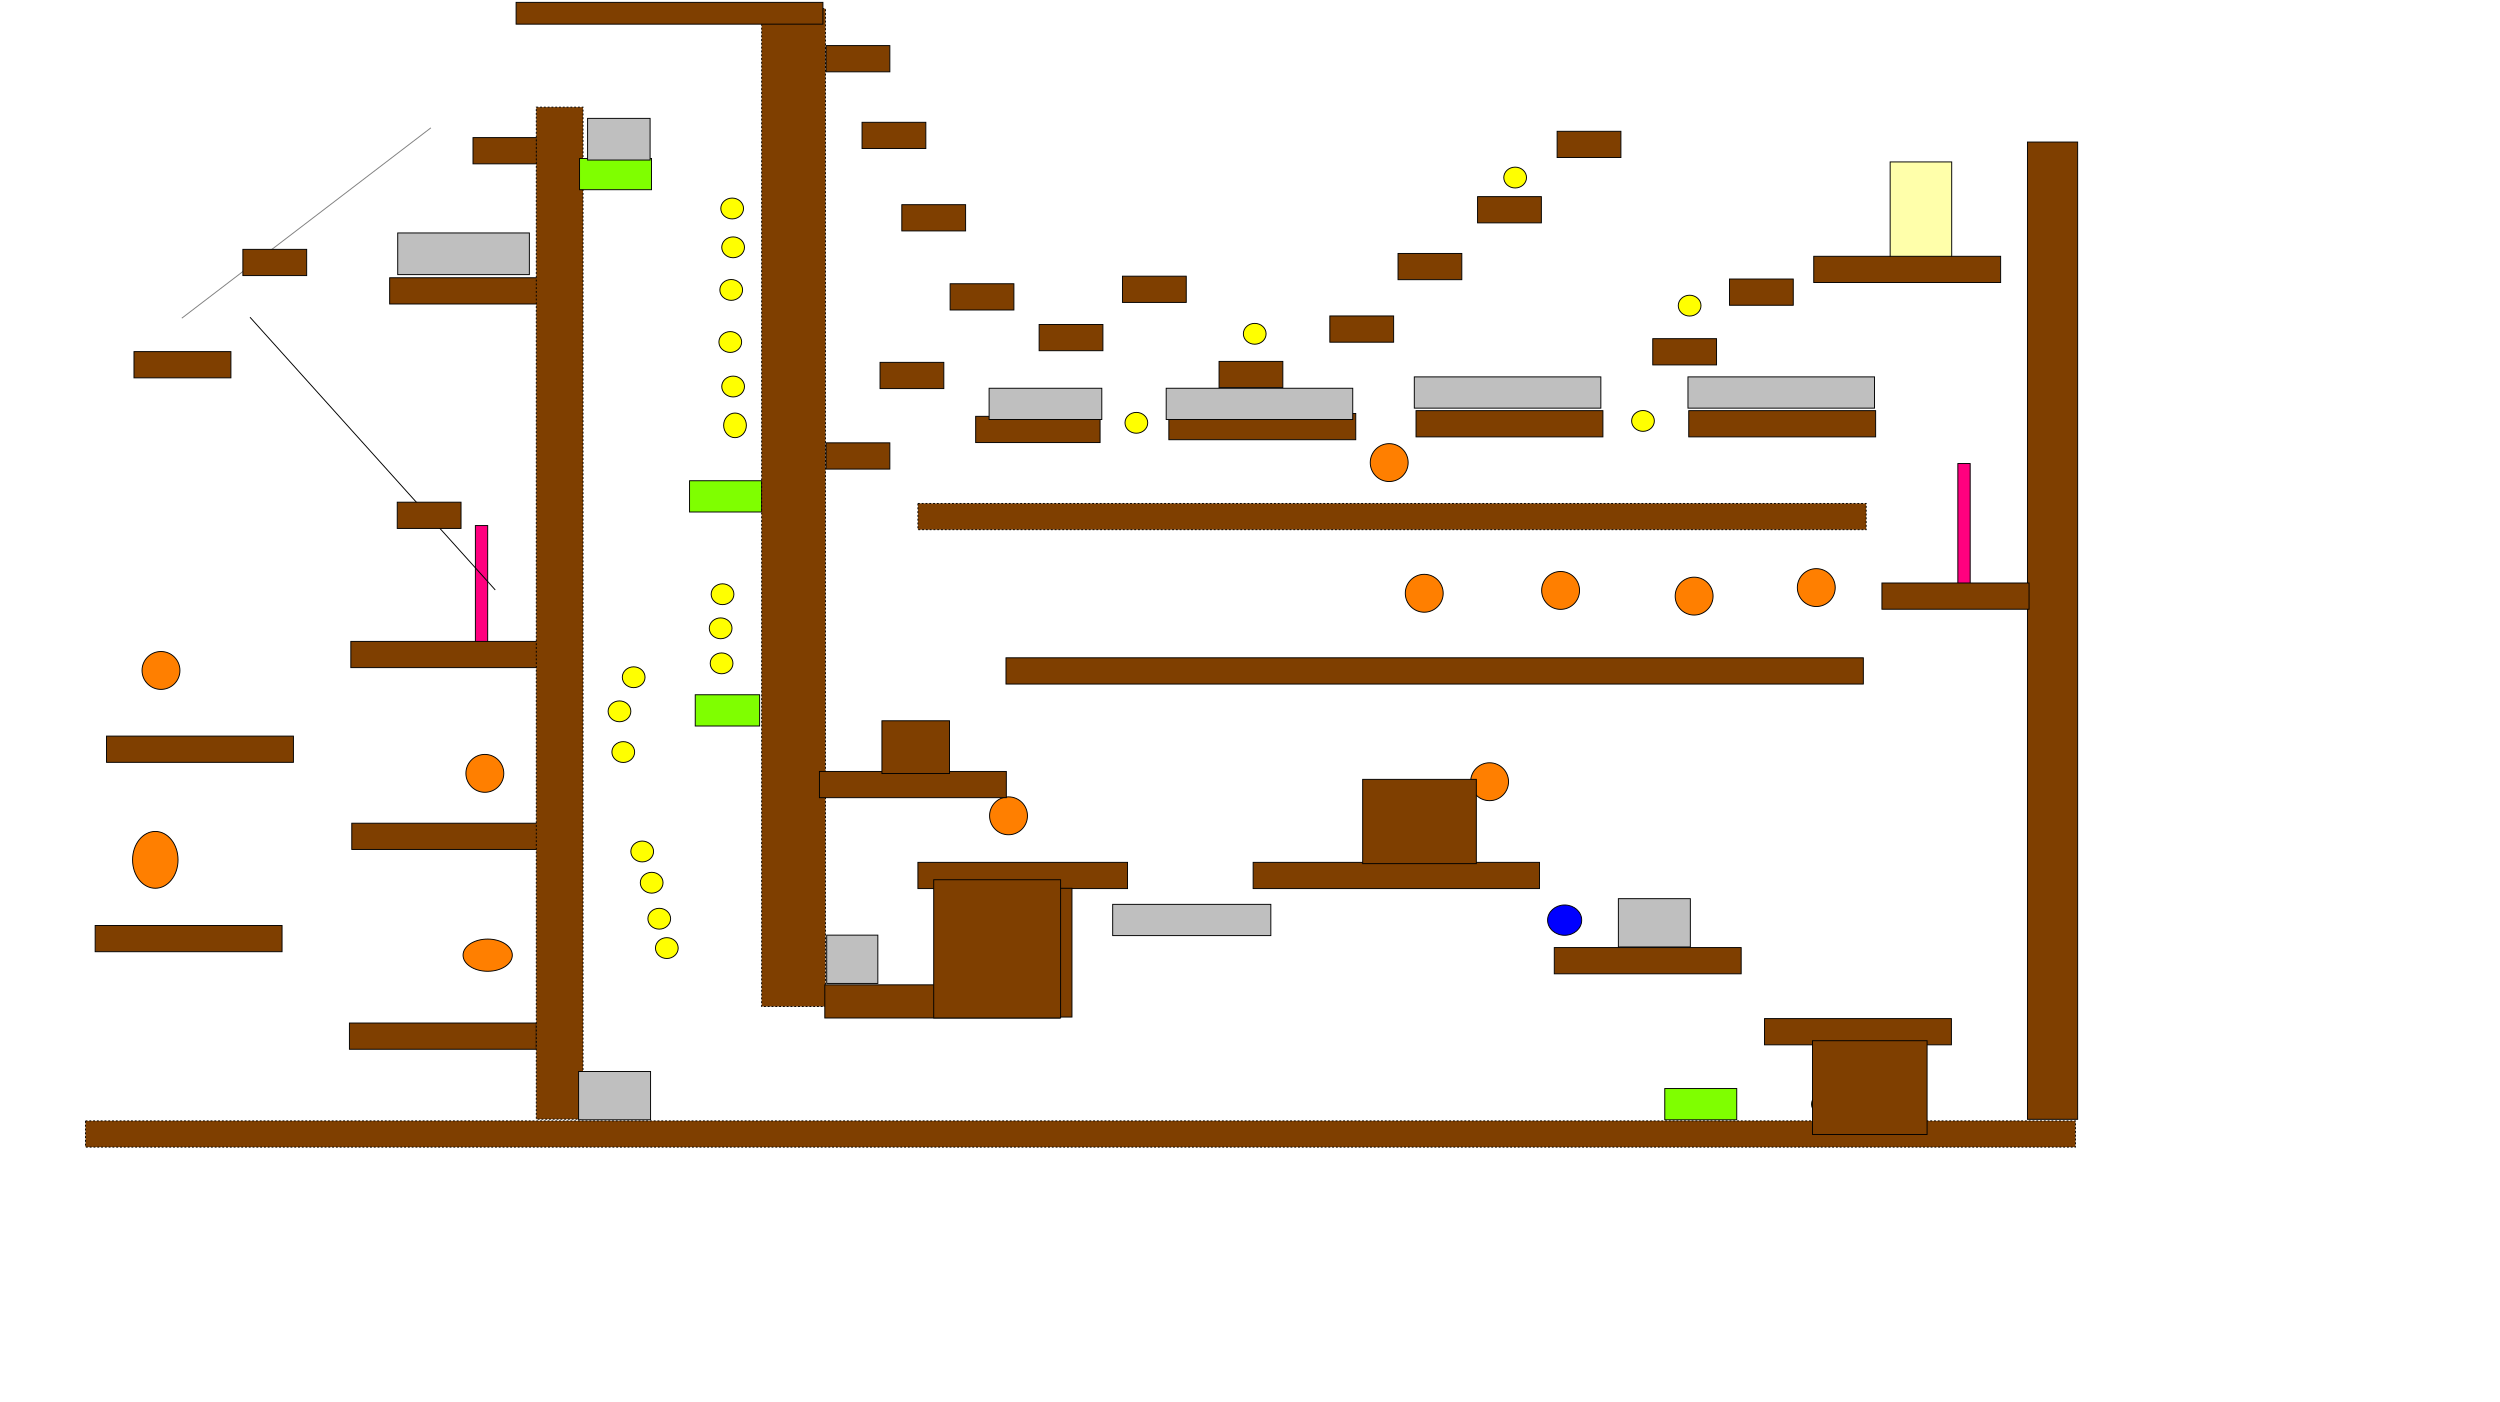
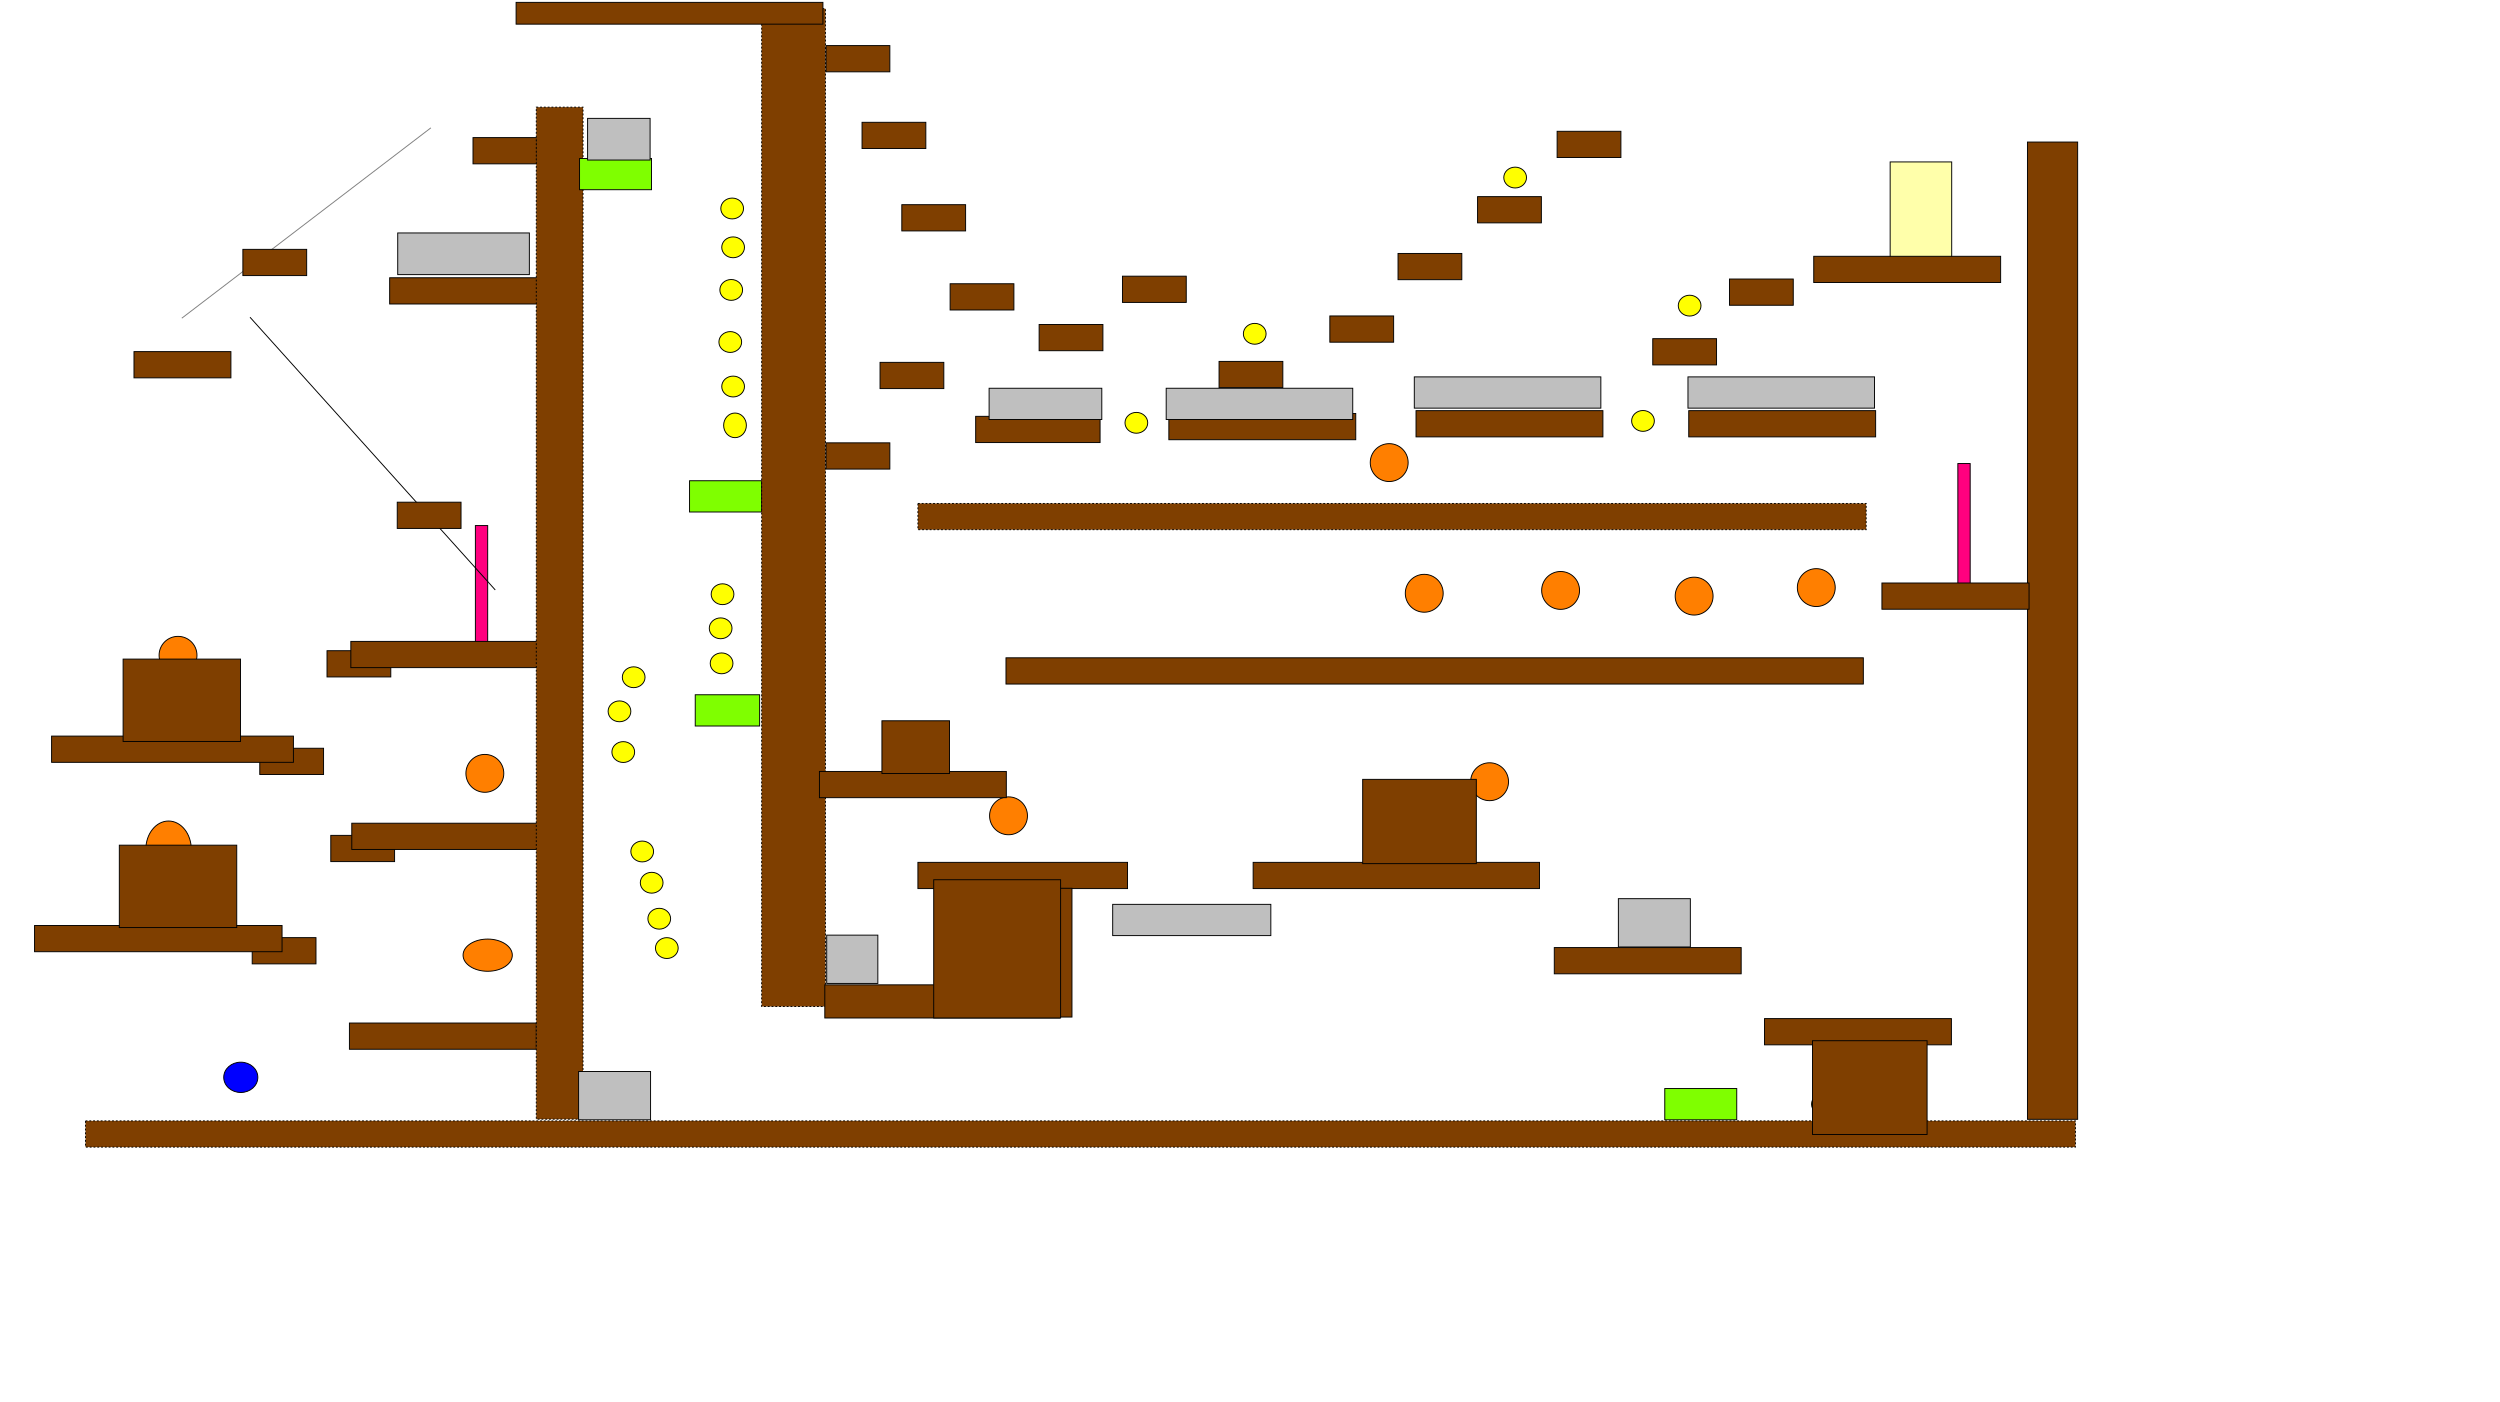
<svg xmlns="http://www.w3.org/2000/svg" width="2640" height="1480" style="vector-effect: non-scaling-stroke;">
  <g display="inline">
    <rect stroke="#000000" style="vector-effect: non-scaling-stroke;" id="svg_86" height="127" width="13" y="555" x="502" stroke-linecap="null" stroke-linejoin="null" stroke-dasharray="null" stroke-width="null" fill="#ff007f" />
    <line stroke="#000000" style="vector-effect: non-scaling-stroke;" id="svg_87 move-svg_8" y2="335" x2="264" y1="623" x1="523" stroke-linecap="null" stroke-linejoin="null" stroke-dasharray="null" stroke-width="null" fill="none" />
    <line stroke="#000000" style="vector-effect: non-scaling-stroke;" id="svg_88 move-svg_83" y2="135" x2="455" y1="336" x1="192" opacity="0.5" stroke-linecap="null" stroke-linejoin="null" stroke-dasharray="null" stroke-width="null" fill="none" />
    <rect stroke="#000000" style="vector-effect: non-scaling-stroke;" id="svg_101" height="127" width="13" y="489.5" x="2067.5" stroke-linecap="null" stroke-linejoin="null" stroke-dasharray="null" stroke-width="null" fill="#ff007f" />
    <rect stroke="#000000" id="svg_102" height="105" width="65" y="171" x="1996" stroke-linecap="null" stroke-linejoin="null" stroke-dasharray="null" stroke-width="null" fill="#ffffaa" />
    <rect stroke="#000000" id="svg_111" height="68" width="13" y="1124.5" x="1992.5" stroke-linecap="null" stroke-linejoin="null" stroke-dasharray="null" stroke-width="null" fill="#ff007f" />
  </g>
  <g display="inline">
-     <rect stroke="#000000" style="vector-effect: non-scaling-stroke;" fill="#7f3f00" x="112.489" y="777.316" width="197.355" height="27.701" id="svg_5" />
+     <rect id="svg_120" stroke="#000000" fill="#7f3f00" x="345.323" y="687.15" width="67.355" height="27.701" />
+     <rect id="svg_119" stroke="#000000" fill="#7f3f00" x="274.323" y="790.15" width="67.355" height="27.701" />
+     <rect id="svg_118" stroke="#000000" fill="#7f3f00" x="349.323" y="882.15" width="67.355" height="27.701" />
+     <rect id="svg_117" stroke="#000000" fill="#7f3f00" x="266.323" y="990.15" width="67.355" height="27.701" />
+     <rect stroke="#000000" fill="#7f3f00" x="54.489" y="777.316" width="255.355" height="27.701" id="svg_5" />
    <rect stroke="#000000" fill="#7f3f00" x="371.489" y="869.316" width="197.355" height="27.701" id="svg_4" />
-     <rect stroke="#000000" fill="#7f3f00" x="100.489" y="977.316" width="197.355" height="27.701" id="svg_3" />
+     <rect stroke="#000000" fill="#7f3f00" x="36.489" y="977.316" width="261.355" height="27.701" id="svg_3" />
    <rect stroke="#000000" style="vector-effect: non-scaling-stroke;" fill="#7f3f00" x="368.989" y="1080.316" width="197.355" height="27.701" id="svg_2" />
    <rect stroke="#000000" style="vector-effect: non-scaling-stroke;" stroke-dasharray="2,2" fill="#7f3f00" x="969.319" y="531.647" width="1001.355" height="27.701" id="svg_47" />
    <rect stroke="#000000" style="vector-effect: non-scaling-stroke;" fill="#7f3f00" x="411.489" y="293.316" width="157.355" height="27.701" id="svg_82" />
    <rect stroke="#000000" style="vector-effect: non-scaling-stroke;" stroke-dasharray="2,2" fill="#7f3f00" x="90.32" y="1183.647" width="2101.355" height="27.701" id="svg_30" />
-     <ellipse stroke="#000000" style="vector-effect: non-scaling-stroke;" fill="#0000ff" stroke-dasharray="null" stroke-linejoin="null" stroke-linecap="null" cx="1652.267" cy="971.663" id="svg_6" rx="18" ry="16" />
+     <ellipse stroke="#000000" fill="#0000ff" stroke-dasharray="null" stroke-linejoin="null" stroke-linecap="null" cx="254.267" cy="1137.663" id="svg_6" rx="18" ry="16" />
    <ellipse stroke="#000000" style="vector-effect: non-scaling-stroke;" id="svg_40" fill="#ffff00" stroke-dasharray="null" stroke-linejoin="null" stroke-linecap="null" cx="1784.25" cy="322.75" rx="12" ry="11" />
    <rect stroke="#000000" id="svg_61" height="1032" width="53" y="150" x="2141" stroke-linecap="null" stroke-linejoin="null" stroke-dasharray="null" stroke-width="null" fill="#7f3f00" />
    <rect stroke="#000000" style="vector-effect: non-scaling-stroke;" fill="#7f3f00" x="370.489" y="677.316" width="197.355" height="27.701" id="svg_7" />
-     <rect stroke="#000000" style="vector-effect: non-scaling-stroke;" fill="#7f3f00" x="419.489" y="530.316" width="67.355" height="27.701" id="svg_8" />
+     <rect stroke="#000000" fill="#7f3f00" x="419.489" y="530.316" width="67.355" height="27.701" id="svg_8" />
    <ellipse stroke="#000000" style="vector-effect: non-scaling-stroke;" ry="17" rx="26" id="svg_9" cy="1008.667" cx="515" stroke-linecap="null" stroke-linejoin="null" stroke-dasharray="null" stroke-width="null" fill="#ff7f00" />
    <ellipse stroke="#000000" style="vector-effect: non-scaling-stroke;" ry="20" rx="20" id="svg_11" cy="816.667" cx="512" stroke-linecap="null" stroke-linejoin="null" stroke-dasharray="null" stroke-width="null" fill="#ff7f00" />
    <rect stroke="#000000" fill="#7fff00" stroke-width="null" stroke-dasharray="null" stroke-linejoin="null" stroke-linecap="null" x="728.167" y="507.667" width="76" height="33" id="svg_15" />
    <rect stroke="#000000" fill="#7fff00" stroke-width="null" stroke-dasharray="null" stroke-linejoin="null" stroke-linecap="null" x="734.167" y="733.667" width="68" height="33" id="svg_18" />
    <ellipse stroke="#000000" id="svg_20" fill="#ffff00" stroke-dasharray="null" stroke-linejoin="null" stroke-linecap="null" cx="773.167" cy="220.167" rx="12" ry="11" />
    <ellipse stroke="#000000" id="svg_21" fill="#ffff00" stroke-dasharray="null" stroke-linejoin="null" stroke-linecap="null" cx="774.167" cy="261.167" rx="12" ry="11" />
    <ellipse stroke="#000000" id="svg_22" fill="#ffff00" stroke-dasharray="null" stroke-linejoin="null" stroke-linecap="null" cx="772.167" cy="306.167" rx="12" ry="11" />
    <ellipse stroke="#000000" id="svg_23" fill="#ffff00" stroke-dasharray="null" stroke-linejoin="null" stroke-linecap="null" cx="771.167" cy="361.167" rx="12" ry="11" />
    <ellipse stroke="#000000" style="vector-effect: non-scaling-stroke;" id="svg_24" fill="#ffff00" stroke-dasharray="null" stroke-linejoin="null" stroke-linecap="null" cx="774.167" cy="408.167" rx="12" ry="11" />
    <ellipse stroke="#000000" style="vector-effect: non-scaling-stroke;" id="svg_37" fill="#ffff00" stroke-dasharray="null" stroke-linejoin="null" stroke-linecap="null" cx="776.167" cy="449.167" rx="12" ry="13" />
    <ellipse stroke="#000000" style="vector-effect: non-scaling-stroke;" id="svg_52" fill="#ffff00" stroke-dasharray="null" stroke-linejoin="null" stroke-linecap="null" cx="658.167" cy="794.167" rx="12" ry="11" />
    <ellipse stroke="#000000" style="vector-effect: non-scaling-stroke;" id="svg_53" fill="#ffff00" stroke-dasharray="null" stroke-linejoin="null" stroke-linecap="null" cx="669.167" cy="715.167" rx="12" ry="11" />
    <ellipse stroke="#000000" id="svg_54" fill="#ffff00" stroke-dasharray="null" stroke-linejoin="null" stroke-linecap="null" cx="654.167" cy="751.167" rx="12" ry="11" />
    <ellipse stroke="#000000" style="vector-effect: non-scaling-stroke;" id="svg_60" fill="#ffff00" stroke-dasharray="null" stroke-linejoin="null" stroke-linecap="null" cx="678.167" cy="899.167" rx="12" ry="11" />
    <ellipse stroke="#000000" style="vector-effect: non-scaling-stroke;" id="svg_77" fill="#ffff00" stroke-dasharray="null" stroke-linejoin="null" stroke-linecap="null" cx="688.167" cy="932.167" rx="12" ry="11" />
    <ellipse stroke="#000000" style="vector-effect: non-scaling-stroke;" id="svg_78" fill="#ffff00" stroke-dasharray="null" stroke-linejoin="null" stroke-linecap="null" cx="696.167" cy="970.167" rx="12" ry="11" />
    <ellipse stroke="#000000" style="vector-effect: non-scaling-stroke;" id="svg_79" fill="#ffff00" stroke-dasharray="null" stroke-linejoin="null" stroke-linecap="null" cx="704.167" cy="1001.167" rx="12" ry="11" />
    <rect stroke="#000000" style="vector-effect: non-scaling-stroke;" fill="#7f3f00" x="141.489" y="371.316" width="102.355" height="27.701" id="svg_80" />
    <rect stroke="#000000" style="vector-effect: non-scaling-stroke;" fill="#7f3f00" x="256.489" y="263.316" width="67.355" height="27.701" id="svg_83" />
    <rect stroke="#000000" id="svg_84" fill="#7f3f00" x="499.489" y="145.316" width="67.355" height="27.701" />
    <ellipse stroke="#000000" style="vector-effect: non-scaling-stroke;" fill="#ffff00" stroke-dasharray="null" stroke-linejoin="null" stroke-linecap="null" cx="1734.997" cy="444.497" rx="12" ry="11" id="svg_13" />
    <ellipse stroke="#000000" style="vector-effect: non-scaling-stroke;" fill="#ffff00" stroke-dasharray="null" stroke-linejoin="null" stroke-linecap="null" cx="1599.997" cy="187.497" rx="12" ry="11" id="svg_25" />
    <ellipse stroke="#000000" style="vector-effect: non-scaling-stroke;" fill="#ffff00" stroke-dasharray="null" stroke-linejoin="null" stroke-linecap="null" cx="1324.997" cy="352.497" rx="12" ry="11" id="svg_26" />
    <ellipse stroke="#000000" style="vector-effect: non-scaling-stroke;" fill="#ffff00" stroke-dasharray="null" stroke-linejoin="null" stroke-linecap="null" cx="1199.997" cy="446.497" rx="12" ry="11" id="svg_27" />
    <rect stroke="#000000" fill="#7f3f00" x="1915.32" y="270.647" width="197.355" height="27.701" id="svg_28" />
    <rect stroke="#000000" fill="#7f3f00" x="1863.32" y="1075.647" width="197.355" height="27.701" id="svg_29" />
    <rect stroke="#000000" fill="#7f3f00" x="1641.32" y="1000.647" width="197.355" height="27.701" id="svg_31" />
    <rect stroke="#000000" style="vector-effect: non-scaling-stroke;" fill="#bfbfbf" stroke-width="null" stroke-dasharray="null" stroke-linejoin="null" stroke-linecap="null" x="1708.997" y="948.997" width="76" height="51" id="svg_32" />
    <rect stroke="#000000" style="vector-effect: non-scaling-stroke;" fill="#7f3f00" x="1323.32" y="910.647" width="302.355" height="27.701" id="svg_33" />
    <rect stroke="#000000" fill="#7f3f00" x="969.32" y="910.647" width="221.355" height="27.701" id="svg_34" />
    <rect stroke="#000000" style="vector-effect: non-scaling-stroke;" fill="#bfbfbf" stroke-width="null" stroke-dasharray="null" stroke-linejoin="null" stroke-linecap="null" x="1174.997" y="954.997" width="167" height="33" id="svg_35" />
    <ellipse stroke="#000000" ry="20" rx="20" cy="861.497" cx="1064.997" stroke-linecap="null" stroke-linejoin="null" stroke-dasharray="null" stroke-width="null" fill="#ff7f00" id="svg_36" />
    <ellipse stroke="#000000" ry="20" rx="20" cy="825.497" cx="1572.997" stroke-linecap="null" stroke-linejoin="null" stroke-dasharray="null" stroke-width="null" fill="#ff7f00" id="svg_38" />
    <rect stroke="#000000" fill="#7f3f00" x="1062.32" y="694.647" width="905.355" height="27.701" id="svg_41" />
    <ellipse stroke="#000000" ry="20" rx="20" cy="623.497" cx="1647.997" stroke-linecap="null" stroke-linejoin="null" stroke-dasharray="null" stroke-width="null" fill="#ff7f00" id="svg_42" />
    <ellipse stroke="#000000" ry="20" rx="20" cy="629.497" cx="1788.997" stroke-linecap="null" stroke-linejoin="null" stroke-dasharray="null" stroke-width="null" fill="#ff7f00" id="svg_43" />
    <ellipse stroke="#000000" ry="20" rx="20" cy="620.497" cx="1917.997" stroke-linecap="null" stroke-linejoin="null" stroke-dasharray="null" stroke-width="null" fill="#ff7f00" id="svg_44" />
    <ellipse stroke="#000000" ry="20" rx="20" cy="626.497" cx="1503.997" stroke-linecap="null" stroke-linejoin="null" stroke-dasharray="null" stroke-width="null" fill="#ff7f00" id="svg_45" />
    <rect stroke="#000000" fill="#7f3f00" x="1987.32" y="615.647" width="155.355" height="27.701" id="svg_46" />
    <rect stroke="#000000" fill="#7f3f00" x="1030.32" y="439.647" width="131.355" height="27.701" id="svg_48" />
    <rect stroke="#000000" fill="#7f3f00" x="1234.32" y="436.647" width="197.355" height="27.701" id="svg_49" />
    <rect stroke="#000000" fill="#7f3f00" x="1495.32" y="433.647" width="197.355" height="27.701" id="svg_50" />
    <rect stroke="#000000" fill="#7f3f00" x="1783.32" y="433.647" width="197.355" height="27.701" id="svg_57" />
    <ellipse stroke="#000000" ry="20" rx="20" cy="488.497" cx="1466.997" stroke-linecap="null" stroke-linejoin="null" stroke-dasharray="null" stroke-width="null" fill="#ff7f00" id="svg_58 speed-30" />
    <rect stroke="#000000" style="vector-effect: non-scaling-stroke;" fill="#7f3f00" x="929.32" y="382.647" width="67.355" height="27.701" id="svg_67" />
    <rect stroke="#000000" style="vector-effect: non-scaling-stroke;" fill="#7f3f00" x="1003.32" y="299.647" width="67.355" height="27.701" id="svg_68" />
    <rect stroke="#000000" fill="#7f3f00" x="1097.32" y="342.647" width="67.355" height="27.701" id="svg_69" />
    <rect stroke="#000000" fill="#7f3f00" x="1185.32" y="291.647" width="67.355" height="27.701" id="svg_70" />
    <rect stroke="#000000" fill="#7f3f00" x="1287.32" y="381.647" width="67.355" height="27.701" id="svg_71" />
    <rect stroke="#000000" fill="#7f3f00" x="1404.32" y="333.647" width="67.355" height="27.701" id="svg_72" />
    <rect stroke="#000000" fill="#7f3f00" x="1476.32" y="267.647" width="67.355" height="27.701" id="svg_73" />
    <rect stroke="#000000" fill="#7f3f00" x="1560.32" y="207.647" width="67.355" height="27.701" id="svg_74" />
    <rect stroke="#000000" fill="#7f3f00" x="1644.32" y="138.647" width="67.355" height="27.701" id="svg_75" />
    <rect stroke="#000000" fill="#7f3f00" x="1745.32" y="357.647" width="67.355" height="27.701" id="svg_76" />
    <rect stroke="#000000" fill="#7f3f00" x="1826.32" y="294.647" width="67.355" height="27.701" id="svg_85" />
    <rect stroke="#000000" style="vector-effect: non-scaling-stroke;" id="svg_1" height="44" width="139" y="246" x="420" stroke-linecap="null" stroke-linejoin="null" stroke-dasharray="null" stroke-width="null" fill="#bfbfbf" />
    <rect stroke="#000000" style="vector-effect: non-scaling-stroke;" stroke-dasharray="2,2" id="svg_16" fill="#7f3f00" x="566.323" y="113.15" width="49.355" height="1068.701" />
    <rect stroke="#000000" style="vector-effect: non-scaling-stroke;" fill="#7fff00" stroke-width="null" stroke-dasharray="null" stroke-linejoin="null" stroke-linecap="null" x="612" y="167.333" width="76" height="33" id="svg_14" />
    <rect stroke="#000000" style="vector-effect: non-scaling-stroke;" id="svg_81" height="44" width="66" y="125" x="620.5" stroke-linecap="null" stroke-linejoin="null" stroke-dasharray="null" stroke-width="null" fill="#bfbfbf" />
    <rect stroke="#000000" style="vector-effect: non-scaling-stroke;" stroke-dasharray="2,2" id="svg_17" fill="#7f3f00" x="804.323" y="9.149" width="67.355" height="1053.701" />
    <rect stroke="#000000" style="vector-effect: non-scaling-stroke;" fill="#7f3f00" x="865.32" y="814.647" width="197.355" height="27.701" id="svg_39" />
    <rect stroke="#000000" id="svg_89" fill="#7f3f00" x="931.323" y="761.15" width="71.355" height="55.701" />
    <rect stroke="#000000" style="vector-effect: non-scaling-stroke;" fill="#7f3f00" x="872.32" y="467.647" width="67.355" height="27.701" id="svg_66" />
    <rect stroke="#000000" style="vector-effect: non-scaling-stroke;" fill="#bfbfbf" stroke-width="null" stroke-dasharray="null" stroke-linejoin="null" stroke-linecap="null" x="1044.497" y="409.997" width="119" height="33" id="svg_62" />
    <rect stroke="#000000" style="vector-effect: non-scaling-stroke;" fill="#bfbfbf" stroke-width="null" stroke-dasharray="null" stroke-linejoin="null" stroke-linecap="null" x="1231.497" y="409.997" width="197" height="33" id="svg_63" />
    <rect stroke="#000000" style="vector-effect: non-scaling-stroke;" fill="#bfbfbf" stroke-width="null" stroke-dasharray="null" stroke-linejoin="null" stroke-linecap="null" x="1493.497" y="397.997" width="197" height="33" id="svg_64" />
    <rect stroke="#000000" fill="#bfbfbf" stroke-width="null" stroke-dasharray="null" stroke-linejoin="null" stroke-linecap="null" x="1782.497" y="397.997" width="197" height="33" id="svg_65" />
    <rect stroke="#000000" id="svg_91" height="35" width="248" y="1040" x="871" stroke-linecap="null" stroke-linejoin="null" stroke-dasharray="null" stroke-width="null" fill="#7f3f00" />
    <rect stroke="#000000" id="svg_93" fill="#bfbfbf" stroke-width="null" stroke-dasharray="null" stroke-linejoin="null" stroke-linecap="null" x="873" y="987.5" width="54" height="51" />
    <ellipse stroke="#000000" style="vector-effect: non-scaling-stroke;" id="svg_94" fill="#ffff00" stroke-dasharray="null" stroke-linejoin="null" stroke-linecap="null" cx="1050" cy="980" rx="12" ry="11" />
    <ellipse stroke="#000000" style="vector-effect: non-scaling-stroke;" id="svg_95" fill="#ffff00" stroke-dasharray="null" stroke-linejoin="null" stroke-linecap="null" cx="1041" cy="1016" rx="12" ry="11" />
    <ellipse stroke="#000000" style="vector-effect: non-scaling-stroke;" id="svg_96" fill="#ffff00" stroke-dasharray="null" stroke-linejoin="null" stroke-linecap="null" cx="1088" cy="982" rx="12" ry="11" />
    <ellipse stroke="#000000" style="vector-effect: non-scaling-stroke;" id="svg_97" fill="#ffff00" stroke-dasharray="null" stroke-linejoin="null" stroke-linecap="null" cx="1094" cy="1018" rx="12" ry="11" />
    <rect stroke="#000000" style="vector-effect: non-scaling-stroke;" id="svg_98" fill="#7f3f00" x="952.323" y="216.15" width="67.355" height="27.701" />
    <rect stroke="#000000" style="vector-effect: non-scaling-stroke;" id="svg_99" fill="#7f3f00" x="910.323" y="129.15" width="67.355" height="27.701" />
    <rect stroke="#000000" style="vector-effect: non-scaling-stroke;" id="svg_100" fill="#7f3f00" x="872.323" y="48.15" width="67.355" height="27.701" />
    <ellipse stroke="#000000" id="svg_55" fill="#ffff00" stroke-dasharray="null" stroke-linejoin="null" stroke-linecap="null" cx="763" cy="627.5" rx="12" ry="11" />
    <ellipse stroke="#000000" id="svg_56" fill="#ffff00" stroke-dasharray="null" stroke-linejoin="null" stroke-linecap="null" cx="761" cy="663.5" rx="12" ry="11" />
    <ellipse stroke="#000000" style="vector-effect: non-scaling-stroke;" id="svg_59" fill="#ffff00" stroke-dasharray="null" stroke-linejoin="null" stroke-linecap="null" cx="762" cy="700.5" rx="12" ry="11" />
    <rect stroke="#000000" style="vector-effect: non-scaling-stroke;" id="svg_108" height="23" width="324" y="2.5" x="545" stroke-linecap="null" stroke-linejoin="null" stroke-dasharray="null" stroke-width="null" fill="#7f3f00" />
    <rect stroke="#000000" style="vector-effect: non-scaling-stroke;" id="svg_110" fill="#bfbfbf" stroke-width="null" stroke-dasharray="null" stroke-linejoin="null" stroke-linecap="null" x="611" y="1131.5" width="76" height="51" />
    <rect stroke="#000000" id="svg_112" height="3" width="9" y="941" x="1119" stroke-linecap="null" stroke-linejoin="null" stroke-dasharray="null" stroke-width="null" fill="#bfbfbf" />
    <rect stroke="#000000" style="vector-effect: non-scaling-stroke;" id="svg_113" height="136" width="13" y="938" x="1119" stroke-linecap="null" stroke-linejoin="null" stroke-dasharray="null" stroke-width="null" fill="#7f3f00" />
    <ellipse id="svg_115" stroke="#000000" fill="#ffff00" stroke-dasharray="null" stroke-linejoin="null" stroke-linecap="null" cx="1925" cy="1166" rx="12" ry="11" />
    <rect id="svg_116" stroke="#000000" fill="#7fff00" stroke-width="null" stroke-dasharray="null" stroke-linejoin="null" stroke-linecap="null" x="1758" y="1149.5" width="76" height="33" />
+     <ellipse id="svg_12" stroke="#000000" ry="20" rx="20" cy="692" cx="188" stroke-linecap="null" stroke-linejoin="null" stroke-dasharray="null" stroke-width="null" fill="#ff7f00" />
+     <ellipse id="svg_10" stroke="#000000" ry="30" rx="24" cy="897" cx="178" stroke-linecap="null" stroke-linejoin="null" stroke-dasharray="null" stroke-width="null" fill="#ff7f00" />
  </g>
  <g display="inline">
    <rect stroke="#000000" id="svg_90" height="89" width="120" y="823" x="1439" stroke-linecap="null" stroke-linejoin="null" stroke-dasharray="null" stroke-width="null" fill="#7f3f00" />
    <rect stroke="#000000" style="vector-effect: non-scaling-stroke;" id="svg_92" height="146" width="134" y="929" x="986" stroke-linecap="null" stroke-linejoin="null" stroke-dasharray="null" stroke-width="null" fill="#7f3f00" />
-     <ellipse stroke="#000000" style="vector-effect: non-scaling-stroke;" id="svg_12" ry="20" rx="20" cy="708" cx="170" stroke-linecap="null" stroke-linejoin="null" stroke-dasharray="null" stroke-width="null" fill="#ff7f00" />
-     <ellipse stroke="#000000" style="vector-effect: non-scaling-stroke;" id="svg_10" ry="30" rx="24" cy="908" cx="164" stroke-linecap="null" stroke-linejoin="null" stroke-dasharray="null" stroke-width="null" fill="#ff7f00" />
+     <rect stroke="#000000" id="svg_121" height="87" width="124" y="696" x="130" stroke-linecap="null" stroke-linejoin="null" stroke-dasharray="null" stroke-width="null" fill="#7f3f00" />
    <rect stroke="#000000" id="svg_114" height="99" width="121" y="1099" x="1914" stroke-linecap="null" stroke-linejoin="null" stroke-dasharray="null" stroke-width="null" fill="#7f3f00" />
+     <rect id="svg_122" stroke="#000000" height="87" width="124" y="892.5" x="126" stroke-linecap="null" stroke-linejoin="null" stroke-dasharray="null" stroke-width="null" fill="#7f3f00" />
  </g>
</svg>
